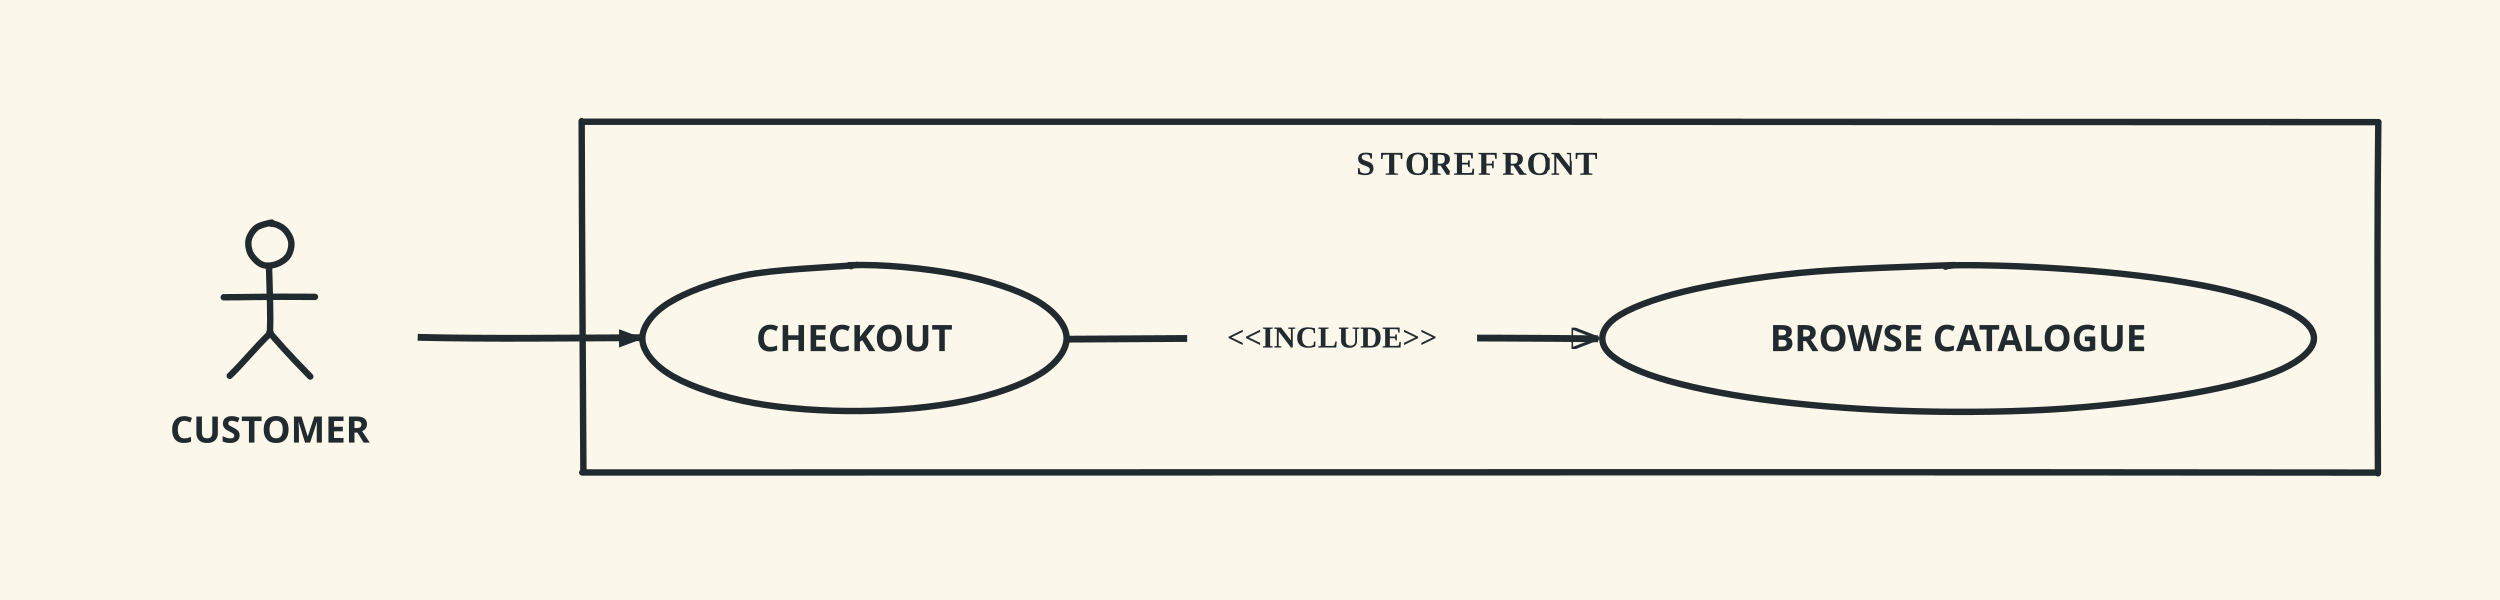
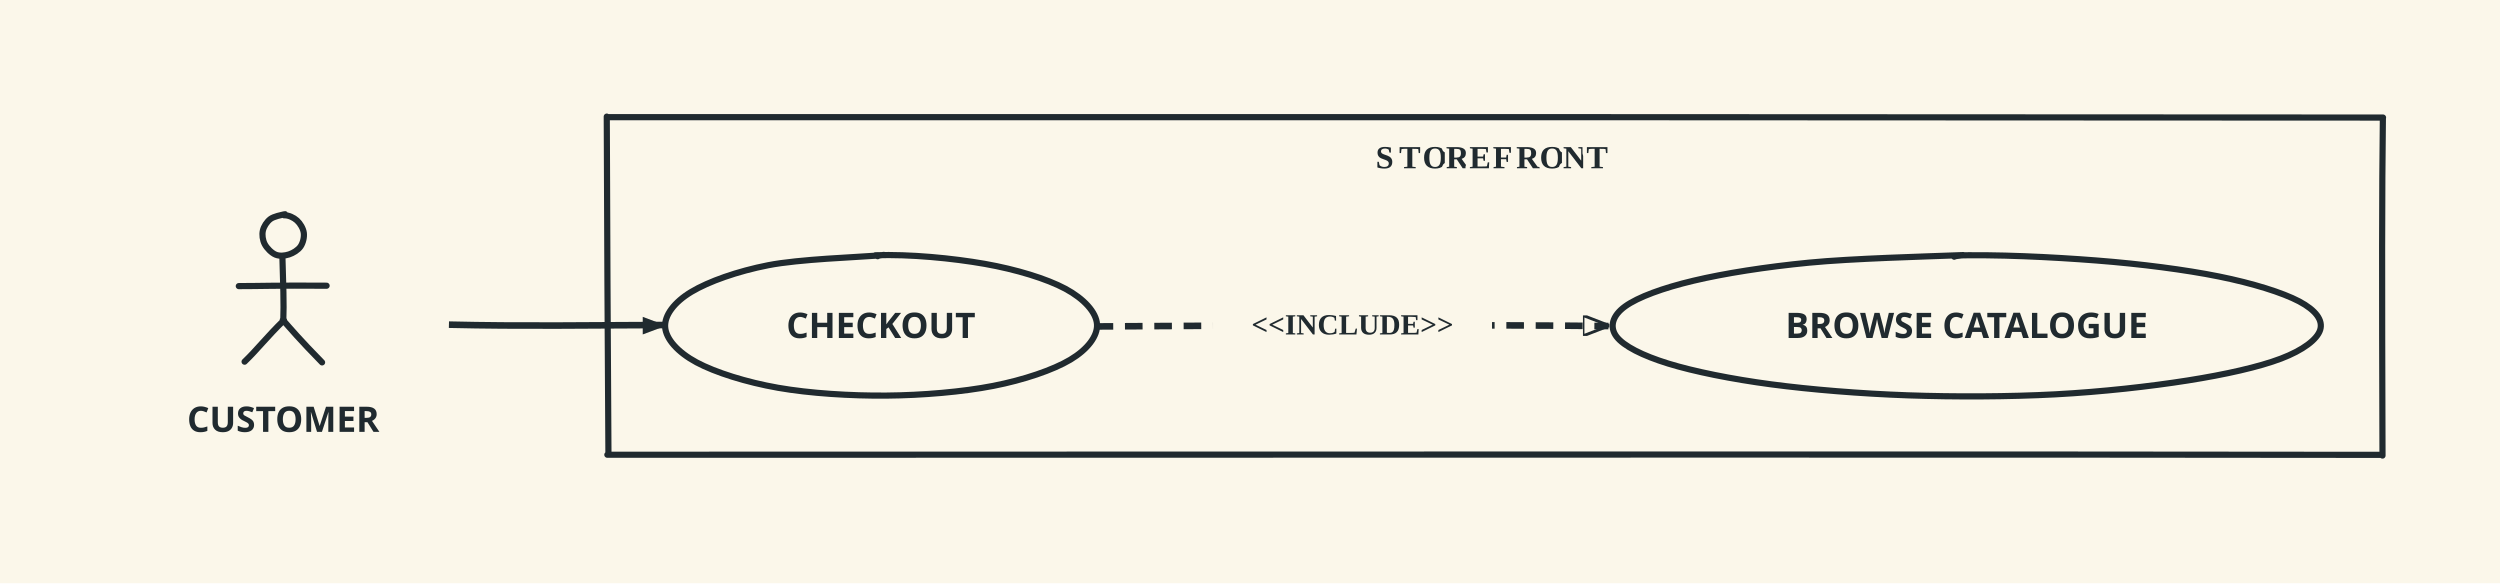
- <svg xmlns="http://www.w3.org/2000/svg" width="820.14" height="196.8" viewBox="0 0 820.14 196.8" style="--bg:#fbf7ea;--fg:#202a2f;--line:#38535e;--accent:#1f6f8b;--muted:#60727a;--surface:#fffaf0;--border:#38535e;--font:Share Tech Mono;background:#fbf7ea" class="am-0t3tpfm1gttvpu">
+ <svg xmlns="http://www.w3.org/2000/svg" width="852.14" height="198.8" viewBox="0 0 852.14 198.8" style="--bg:#fbf7ea;--fg:#202a2f;--line:#38535e;--accent:#1f6f8b;--muted:#60727a;--surface:#fffaf0;--border:#38535e;--font:Share Tech Mono;background:#fbf7ea" class="am-0khq58p1ix4v9e">
  <style>
-   svg.am-0t3tpfm1gttvpu { font-family: var(--font, 'Share Tech Mono'), system-ui, sans-serif; }
-   svg.am-0t3tpfm1gttvpu {
+   svg.am-0khq58p1ix4v9e { font-family: var(--font, 'Share Tech Mono'), system-ui, sans-serif; }
+   svg.am-0khq58p1ix4v9e {
    /* Derived from --bg and --fg (overridable via --line, --accent, etc.) */
    --_text:          #202a2f;
    --_text-sec:      #60727a;
    --_text-muted:    #60727a;
    --_text-faint:    #858885;
    --_line:          #38535e;
    --_arrow:         #1f6f8b;
    --_node-fill:     #fffaf0;
    --_node-stroke:   #38535e;
    --_group-fill:    #fbf7ea;
    --_group-hdr:     #f0ede1;
    --_inner-stroke:  #e1ded4;
    --_key-badge:     #e5e3d7;
  }
</style>
-   <rect width="820.14" height="196.8" fill="#fbf7ea" data-backdrop="page" />
+   <rect width="852.14" height="198.8" fill="#fbf7ea" data-backdrop="page" />
  <defs>
    <marker id="usecase-arrow" markerWidth="8" markerHeight="6" refX="8" refY="3" orient="auto" markerUnits="userSpaceOnUse">
      <polygon points="0 0, 8 3, 0 6" fill="#202a2f" />
    </marker>
    <marker id="usecase-back-arrow" markerWidth="8" markerHeight="6" refX="0" refY="3" orient="auto" markerUnits="userSpaceOnUse">
      <polygon points="8 0, 0 3, 8 6" fill="#202a2f" />
    </marker>
    <marker id="usecase-dependency" markerWidth="9" markerHeight="7" refX="9" refY="3.5" orient="auto" markerUnits="userSpaceOnUse">
      <polygon points="0 0, 9 3.5, 0 7" fill="none" stroke="#202a2f" stroke-width="1" />
    </marker>
    <marker id="usecase-generalization" markerWidth="11" markerHeight="10" refX="11" refY="5" orient="auto" markerUnits="userSpaceOnUse">
      <polygon points="0 0, 11 5, 0 10" fill="#fbf7ea" stroke="#202a2f" stroke-width="1" />
    </marker>
    <marker id="usecase-circle" markerWidth="8" markerHeight="8" refX="4" refY="4" orient="auto" markerUnits="userSpaceOnUse">
      <circle cx="4" cy="4" r="3" fill="#fbf7ea" stroke="#202a2f" stroke-width="1" />
    </marker>
    <marker id="usecase-cross" markerWidth="8" markerHeight="8" refX="4" refY="4" orient="auto" markerUnits="userSpaceOnUse">
      <path d="M1 1L7 7M7 1L1 7" fill="none" stroke="#202a2f" stroke-width="1" />
    </marker>
  </defs>
  <g data-id="Store" data-role="group">
-     <path d="M191.05 39.94 C408.36 39.88, 625.47 39.96, 780.27 40.07 M780.22 40.06 C779.9 66.31, 779.89 93.13, 780.09 155.28 M780.09 155.04 C636.99 154.83, 493.74 154.98, 191.02 155 M191.39 154.86 C191.17 115.46, 190.9 75.53, 190.82 39.75" fill="none" stroke="#202a2f" stroke-width="2.103" stroke-linecap="round" stroke-linejoin="round" />
-     <text paint-order="stroke" stroke="#fbf7ea" stroke-width="3" stroke-linejoin="round" stroke-linecap="round" x="485.61" y="53.5" text-anchor="middle" font-size="11" font-weight="700" letter-spacing="0.06" fill="#202a2f" data-prepared-text="true" dy="3.85">
-       <tspan x="444.915" text-anchor="start" letter-spacing="0" data-text-fragment="true" textLength="7.92" lengthAdjust="spacingAndGlyphs">S</tspan>
-       <tspan x="452.895" text-anchor="start" letter-spacing="0" data-text-fragment="true" textLength="7.92" lengthAdjust="spacingAndGlyphs">T</tspan>
-       <tspan x="460.875" text-anchor="start" letter-spacing="0" data-text-fragment="true" textLength="7.92" lengthAdjust="spacingAndGlyphs">O</tspan>
-       <tspan x="468.855" text-anchor="start" letter-spacing="0" data-text-fragment="true" textLength="7.92" lengthAdjust="spacingAndGlyphs">R</tspan>
-       <tspan x="476.835" text-anchor="start" letter-spacing="0" data-text-fragment="true" textLength="7.92" lengthAdjust="spacingAndGlyphs">E</tspan>
-       <tspan x="484.815" text-anchor="start" letter-spacing="0" data-text-fragment="true" textLength="7.92" lengthAdjust="spacingAndGlyphs">F</tspan>
-       <tspan x="492.795" text-anchor="start" letter-spacing="0" data-text-fragment="true" textLength="7.92" lengthAdjust="spacingAndGlyphs">R</tspan>
-       <tspan x="500.775" text-anchor="start" letter-spacing="0" data-text-fragment="true" textLength="7.92" lengthAdjust="spacingAndGlyphs">O</tspan>
-       <tspan x="508.755" text-anchor="start" letter-spacing="0" data-text-fragment="true" textLength="7.92" lengthAdjust="spacingAndGlyphs">N</tspan>
-       <tspan x="516.735" text-anchor="start" letter-spacing="0" data-text-fragment="true" textLength="9.57" lengthAdjust="spacingAndGlyphs">T</tspan>
+     <path d="M207.05 39.94 C430.26 39.88, 653.26 39.95, 812.27 40.07 M812.22 40.06 C811.9 66.31, 811.89 93.13, 812.09 155.28 M812.09 155.04 C665.11 154.83, 517.96 154.98, 207.02 155 M207.39 154.86 C207.17 115.46, 206.9 75.53, 206.82 39.75" fill="none" stroke="#202a2f" stroke-width="2.103" stroke-linecap="round" stroke-linejoin="round" />
+     <text paint-order="stroke" stroke="#fbf7ea" stroke-width="3" stroke-linejoin="round" stroke-linecap="round" x="509.61" y="53.5" text-anchor="middle" font-size="11" font-weight="700" letter-spacing="0.06" fill="#202a2f" data-prepared-text="true" dy="3.85">
+       <tspan x="468.915" text-anchor="start" letter-spacing="0" data-text-fragment="true" textLength="7.92" lengthAdjust="spacingAndGlyphs">S</tspan>
+       <tspan x="476.895" text-anchor="start" letter-spacing="0" data-text-fragment="true" textLength="7.92" lengthAdjust="spacingAndGlyphs">T</tspan>
+       <tspan x="484.875" text-anchor="start" letter-spacing="0" data-text-fragment="true" textLength="7.92" lengthAdjust="spacingAndGlyphs">O</tspan>
+       <tspan x="492.855" text-anchor="start" letter-spacing="0" data-text-fragment="true" textLength="7.92" lengthAdjust="spacingAndGlyphs">R</tspan>
+       <tspan x="500.835" text-anchor="start" letter-spacing="0" data-text-fragment="true" textLength="7.92" lengthAdjust="spacingAndGlyphs">E</tspan>
+       <tspan x="508.815" text-anchor="start" letter-spacing="0" data-text-fragment="true" textLength="7.92" lengthAdjust="spacingAndGlyphs">F</tspan>
+       <tspan x="516.795" text-anchor="start" letter-spacing="0" data-text-fragment="true" textLength="7.92" lengthAdjust="spacingAndGlyphs">R</tspan>
+       <tspan x="524.775" text-anchor="start" letter-spacing="0" data-text-fragment="true" textLength="7.92" lengthAdjust="spacingAndGlyphs">O</tspan>
+       <tspan x="532.755" text-anchor="start" letter-spacing="0" data-text-fragment="true" textLength="7.92" lengthAdjust="spacingAndGlyphs">N</tspan>
+       <tspan x="540.735" text-anchor="start" letter-spacing="0" data-text-fragment="true" textLength="9.57" lengthAdjust="spacingAndGlyphs">T</tspan>
    </text>
    <g data-parent="Store" data-id="Browse" data-role="node">
-       <path d="M637.15 87.11 C652.13 86.66, 670.43 87.6, 685.15 88.79 C699.88 89.98, 714.37 91.92, 725.51 94.24 C736.64 96.57, 746.39 99.69, 751.96 102.72 C757.52 105.76, 759.88 109.2, 758.88 112.45 C757.89 115.7, 753.26 119.35, 745.99 122.22 C738.71 125.09, 727.65 127.65, 715.25 129.68 C702.85 131.71, 686.97 133.56, 671.58 134.41 C656.2 135.25, 638.55 135.31, 622.94 134.75 C607.34 134.18, 591.1 132.81, 577.94 131.01 C564.78 129.2, 552.47 126.63, 543.97 123.92 C535.46 121.2, 529.28 117.96, 526.91 114.72 C524.54 111.47, 525.51 107.62, 529.74 104.45 C533.98 101.28, 542.21 98.16, 552.31 95.68 C562.42 93.19, 576.14 90.96, 590.36 89.53 C604.58 88.09, 629.66 87.41, 637.64 87.08 C645.62 86.74, 638.16 87.13, 638.25 87.5" fill="none" stroke="#202a2f" stroke-width="2.103" stroke-linecap="round" stroke-linejoin="round" />
-       <text paint-order="stroke" stroke="#fbf7ea" stroke-width="3" stroke-linejoin="round" stroke-linecap="round" x="642.35" y="111" text-anchor="middle" font-family="Share Tech Mono" font-size="12" font-weight="700" fill="#202a2f" data-prepared-text="true" dy="4.2" textLength="135.72" lengthAdjust="spacingAndGlyphs" data-font-metrics="deterministic-fit">BROWSE CATALOGUE</text>
+       <path d="M664.98 87.11 C680.46 86.66, 699.38 87.6, 714.61 88.79 C729.83 89.98, 744.82 91.92, 756.34 94.24 C767.85 96.57, 777.92 99.69, 783.67 102.72 C789.42 105.76, 791.87 109.2, 790.84 112.45 C789.81 115.7, 785.03 119.35, 777.51 122.22 C769.99 125.09, 758.54 127.65, 745.72 129.68 C732.9 131.71, 716.48 133.56, 700.58 134.41 C684.67 135.25, 666.43 135.31, 650.29 134.75 C634.15 134.18, 617.36 132.81, 603.75 131.01 C590.14 129.2, 577.42 126.63, 568.62 123.92 C559.83 121.2, 553.44 117.96, 550.99 114.72 C548.54 111.47, 549.54 107.62, 553.92 104.45 C558.3 101.28, 566.81 98.16, 577.25 95.68 C587.7 93.19, 601.88 90.96, 616.59 89.53 C631.29 88.09, 657.23 87.41, 665.48 87.08 C673.74 86.74, 666.02 87.13, 666.11 87.5" fill="none" stroke="#202a2f" stroke-width="2.103" stroke-linecap="round" stroke-linejoin="round" />
+       <text paint-order="stroke" stroke="#fbf7ea" stroke-width="3" stroke-linejoin="round" stroke-linecap="round" x="670.35" y="111" text-anchor="middle" font-family="Share Tech Mono" font-size="12" font-weight="700" fill="#202a2f" data-prepared-text="true" dy="4.2" textLength="135.72" lengthAdjust="spacingAndGlyphs" data-font-metrics="deterministic-fit">BROWSE CATALOGUE</text>
    </g>
    <g data-parent="Store" data-id="Checkout" data-role="node">
-       <path d="M278.48 87.01 C289.49 86.58, 303.48 88.03, 313.69 89.93 C323.89 91.83, 333.66 95, 339.7 98.42 C345.73 101.85, 349.64 106.45, 349.9 110.49 C350.16 114.52, 346.85 119.11, 341.27 122.62 C335.69 126.13, 326.28 129.5, 316.41 131.54 C306.54 133.58, 293.6 134.74, 282.06 134.84 C270.51 134.95, 257.34 134.07, 247.14 132.18 C236.94 130.29, 226.92 126.95, 220.86 123.51 C214.79 120.07, 211.02 115.54, 210.74 111.53 C210.46 107.53, 213.64 103, 219.18 99.48 C224.72 95.96, 234.05 92.45, 243.97 90.4 C253.89 88.34, 272.83 87.65, 278.71 87.14 C284.58 86.63, 279.16 86.93, 279.21 87.33" fill="none" stroke="#202a2f" stroke-width="2.103" stroke-linecap="round" stroke-linejoin="round" />
-       <text paint-order="stroke" stroke="#fbf7ea" stroke-width="3" stroke-linejoin="round" stroke-linecap="round" x="280.27" y="111" text-anchor="middle" font-family="Share Tech Mono" font-size="12" font-weight="700" fill="#202a2f" data-prepared-text="true" dy="4.2" textLength="70.92" lengthAdjust="spacingAndGlyphs" data-font-metrics="deterministic-fit">CHECKOUT</text>
+       <path d="M298.38 87.01 C310.02 86.58, 324.82 88.03, 335.61 89.93 C346.4 91.83, 356.74 95, 363.13 98.42 C369.51 101.85, 373.64 106.45, 373.92 110.49 C374.2 114.52, 370.7 119.11, 364.8 122.62 C358.9 126.13, 348.95 129.5, 338.51 131.54 C328.07 133.58, 314.38 134.74, 302.16 134.84 C289.94 134.95, 276.01 134.07, 265.22 132.18 C254.43 130.29, 243.84 126.95, 237.42 123.51 C231.01 120.07, 227.02 115.54, 226.72 111.53 C226.42 107.53, 229.79 103, 235.65 99.48 C241.51 95.96, 251.37 92.45, 261.87 90.4 C272.36 88.34, 292.41 87.65, 298.62 87.14 C304.84 86.63, 299.09 86.93, 299.15 87.33" fill="none" stroke="#202a2f" stroke-width="2.103" stroke-linecap="round" stroke-linejoin="round" />
+       <text paint-order="stroke" stroke="#fbf7ea" stroke-width="3" stroke-linejoin="round" stroke-linecap="round" x="300.27" y="111" text-anchor="middle" font-family="Share Tech Mono" font-size="12" font-weight="700" fill="#202a2f" data-prepared-text="true" dy="4.2" textLength="70.92" lengthAdjust="spacingAndGlyphs" data-font-metrics="deterministic-fit">CHECKOUT</text>
    </g>
  </g>
-   <polyline stroke-opacity="0" points="137.08,111 211.08,111" fill="none" stroke="#202a2f" stroke-width="1.55" marker-end="url(#usecase-arrow)" data-relationship="association" data-direction="forward" data-id="edge-0" data-role="edge" data-from="Customer" data-to="Checkout" role="graphics-symbol" aria-roledescription="relation" aria-label="Customer to Checkout" />
-   <path d="M137.02 110.66 C161.33 111.24, 185.82 110.87, 211.15 110.78" fill="none" stroke="#202a2f" stroke-width="2.248" stroke-linecap="butt" stroke-linejoin="miter" stroke-miterlimit="4" />
-   <polyline stroke-opacity="0" points="349.46,111 524.56,111" fill="none" stroke="#202a2f" stroke-width="1.55" marker-end="url(#usecase-dependency)" data-relationship="include" data-direction="forward" data-id="edge-1" data-role="edge" data-from="Checkout" data-to="Browse" role="graphics-symbol" aria-roledescription="relation" aria-label="Checkout to Browse" />
-   <path d="M349.45 111.27 C417.51 110.76, 485.29 110.72, 524.25 111.14" fill="none" stroke="#202a2f" stroke-width="2.248" stroke-linecap="butt" stroke-linejoin="miter" stroke-miterlimit="4" />
-   <rect class="edge-label-halo" x="389.46" y="92" width="95.1" height="37" rx="4" fill="#fbf7ea" stroke="none" />
-   <text paint-order="stroke" stroke="#fbf7ea" stroke-width="3" stroke-linejoin="round" stroke-linecap="round" x="437.01" y="110.5" text-anchor="middle" font-size="10" font-weight="700" fill="#202a2f" data-prepared-text="true" dy="3.5" textLength="71.1" lengthAdjust="spacingAndGlyphs" data-font-metrics="deterministic-fit">&lt;&lt;INCLUDE&gt;&gt;</text>
+   <polyline stroke-opacity="0" points="153.08,111 227.08,111" fill="none" stroke="#202a2f" stroke-width="1.55" marker-end="url(#usecase-arrow)" data-relationship="association" data-direction="forward" data-id="edge-0" data-role="edge" data-from="Customer" data-to="Checkout" role="graphics-symbol" aria-roledescription="relation" aria-label="Customer to Checkout" />
+   <path d="M153.02 110.66 C177.33 111.24, 201.82 110.87, 227.15 110.78" fill="none" stroke="#202a2f" stroke-width="2.248" stroke-linecap="butt" stroke-linejoin="miter" stroke-miterlimit="4" />
+   <polyline stroke-opacity="0" points="373.46,111 548.56,111" fill="none" stroke="#202a2f" stroke-width="1.55" stroke-dasharray="6 4" marker-end="url(#usecase-dependency)" data-relationship="include" data-direction="forward" data-id="edge-1" data-role="edge" data-from="Checkout" data-to="Browse" role="graphics-symbol" aria-roledescription="relation" aria-label="Checkout to Browse" />
+   <path d="M373.45 111.27 C441.51 110.76, 509.29 110.72, 548.25 111.14" fill="none" stroke="#202a2f" stroke-width="2.248" stroke-linecap="butt" stroke-linejoin="miter" stroke-miterlimit="4" stroke-dasharray="6 4" />
+   <rect class="edge-label-halo" x="413.46" y="92" width="95.1" height="37" rx="4" fill="#fbf7ea" stroke="none" />
+   <text paint-order="stroke" stroke="#fbf7ea" stroke-width="3" stroke-linejoin="round" stroke-linecap="round" x="461.01" y="110.5" text-anchor="middle" font-size="10" font-weight="700" fill="#202a2f" data-prepared-text="true" dy="3.5" textLength="71.1" lengthAdjust="spacingAndGlyphs" data-font-metrics="deterministic-fit">&lt;&lt;INCLUDE&gt;&gt;</text>
  <g data-id="Customer" data-role="node">
-     <path d="M88.97 73.38 C90.36 73.34, 92.12 74.15, 93.22 75.15 C94.32 76.14, 95.35 77.88, 95.55 79.36 C95.75 80.84, 95.29 82.78, 94.45 84.01 C93.6 85.24, 91.93 86.26, 90.51 86.72 C89.08 87.18, 87.29 87.37, 85.92 86.79 C84.54 86.21, 82.96 84.59, 82.24 83.23 C81.52 81.86, 81.28 80.03, 81.6 78.61 C81.92 77.18, 82.95 75.6, 84.15 74.67 C85.35 73.75, 88 73.28, 88.79 73.07 C89.57 72.85, 88.84 73.21, 88.84 73.38" fill="none" stroke="#202a2f" stroke-width="2.103" stroke-linecap="round" stroke-linejoin="round" />
-     <path d="M88.26 87.55 C88.53 95.87, 88.79 104.25, 88.57 108.9 M73.4 97.52 C80.01 97.54, 86.56 97.25, 103.32 97.39 M75.37 123.28 C79.62 119.21, 82.99 114.8, 88.8 109.14 M88.39 109.03 C91.13 112.13, 93.89 115.46, 101.78 123.52" fill="none" stroke="#202a2f" stroke-width="2.103" stroke-linecap="round" stroke-linejoin="round" />
-     <text paint-order="stroke" stroke="#fbf7ea" stroke-width="3" stroke-linejoin="round" stroke-linecap="round" x="88.54" y="141" text-anchor="middle" font-family="Share Tech Mono" font-size="12" font-weight="700" fill="#202a2f" data-prepared-text="true" dy="4.2" textLength="73.08" lengthAdjust="spacingAndGlyphs" data-font-metrics="deterministic-fit">CUSTOMER</text>
+     <path d="M96.97 73.38 C98.36 73.34, 100.12 74.15, 101.22 75.15 C102.32 76.14, 103.35 77.88, 103.55 79.36 C103.75 80.84, 103.29 82.78, 102.45 84.01 C101.6 85.24, 99.93 86.26, 98.51 86.72 C97.08 87.18, 95.29 87.37, 93.92 86.79 C92.54 86.21, 90.96 84.59, 90.24 83.23 C89.52 81.86, 89.28 80.03, 89.6 78.61 C89.92 77.18, 90.95 75.6, 92.15 74.67 C93.35 73.75, 96 73.28, 96.79 73.07 C97.57 72.85, 96.84 73.21, 96.84 73.38" fill="none" stroke="#202a2f" stroke-width="2.103" stroke-linecap="round" stroke-linejoin="round" />
+     <path d="M96.26 87.55 C96.53 95.87, 96.79 104.25, 96.57 108.9 M81.4 97.52 C88.01 97.54, 94.56 97.25, 111.32 97.39 M83.37 123.28 C87.62 119.21, 90.99 114.8, 96.8 109.14 M96.39 109.03 C99.13 112.13, 101.89 115.46, 109.78 123.52" fill="none" stroke="#202a2f" stroke-width="2.103" stroke-linecap="round" stroke-linejoin="round" />
+     <text paint-order="stroke" stroke="#fbf7ea" stroke-width="3" stroke-linejoin="round" stroke-linecap="round" x="96.54" y="143" text-anchor="middle" font-family="Share Tech Mono" font-size="12" font-weight="700" fill="#202a2f" data-prepared-text="true" dy="4.2" textLength="73.08" lengthAdjust="spacingAndGlyphs" data-font-metrics="deterministic-fit">CUSTOMER</text>
  </g>
</svg>
